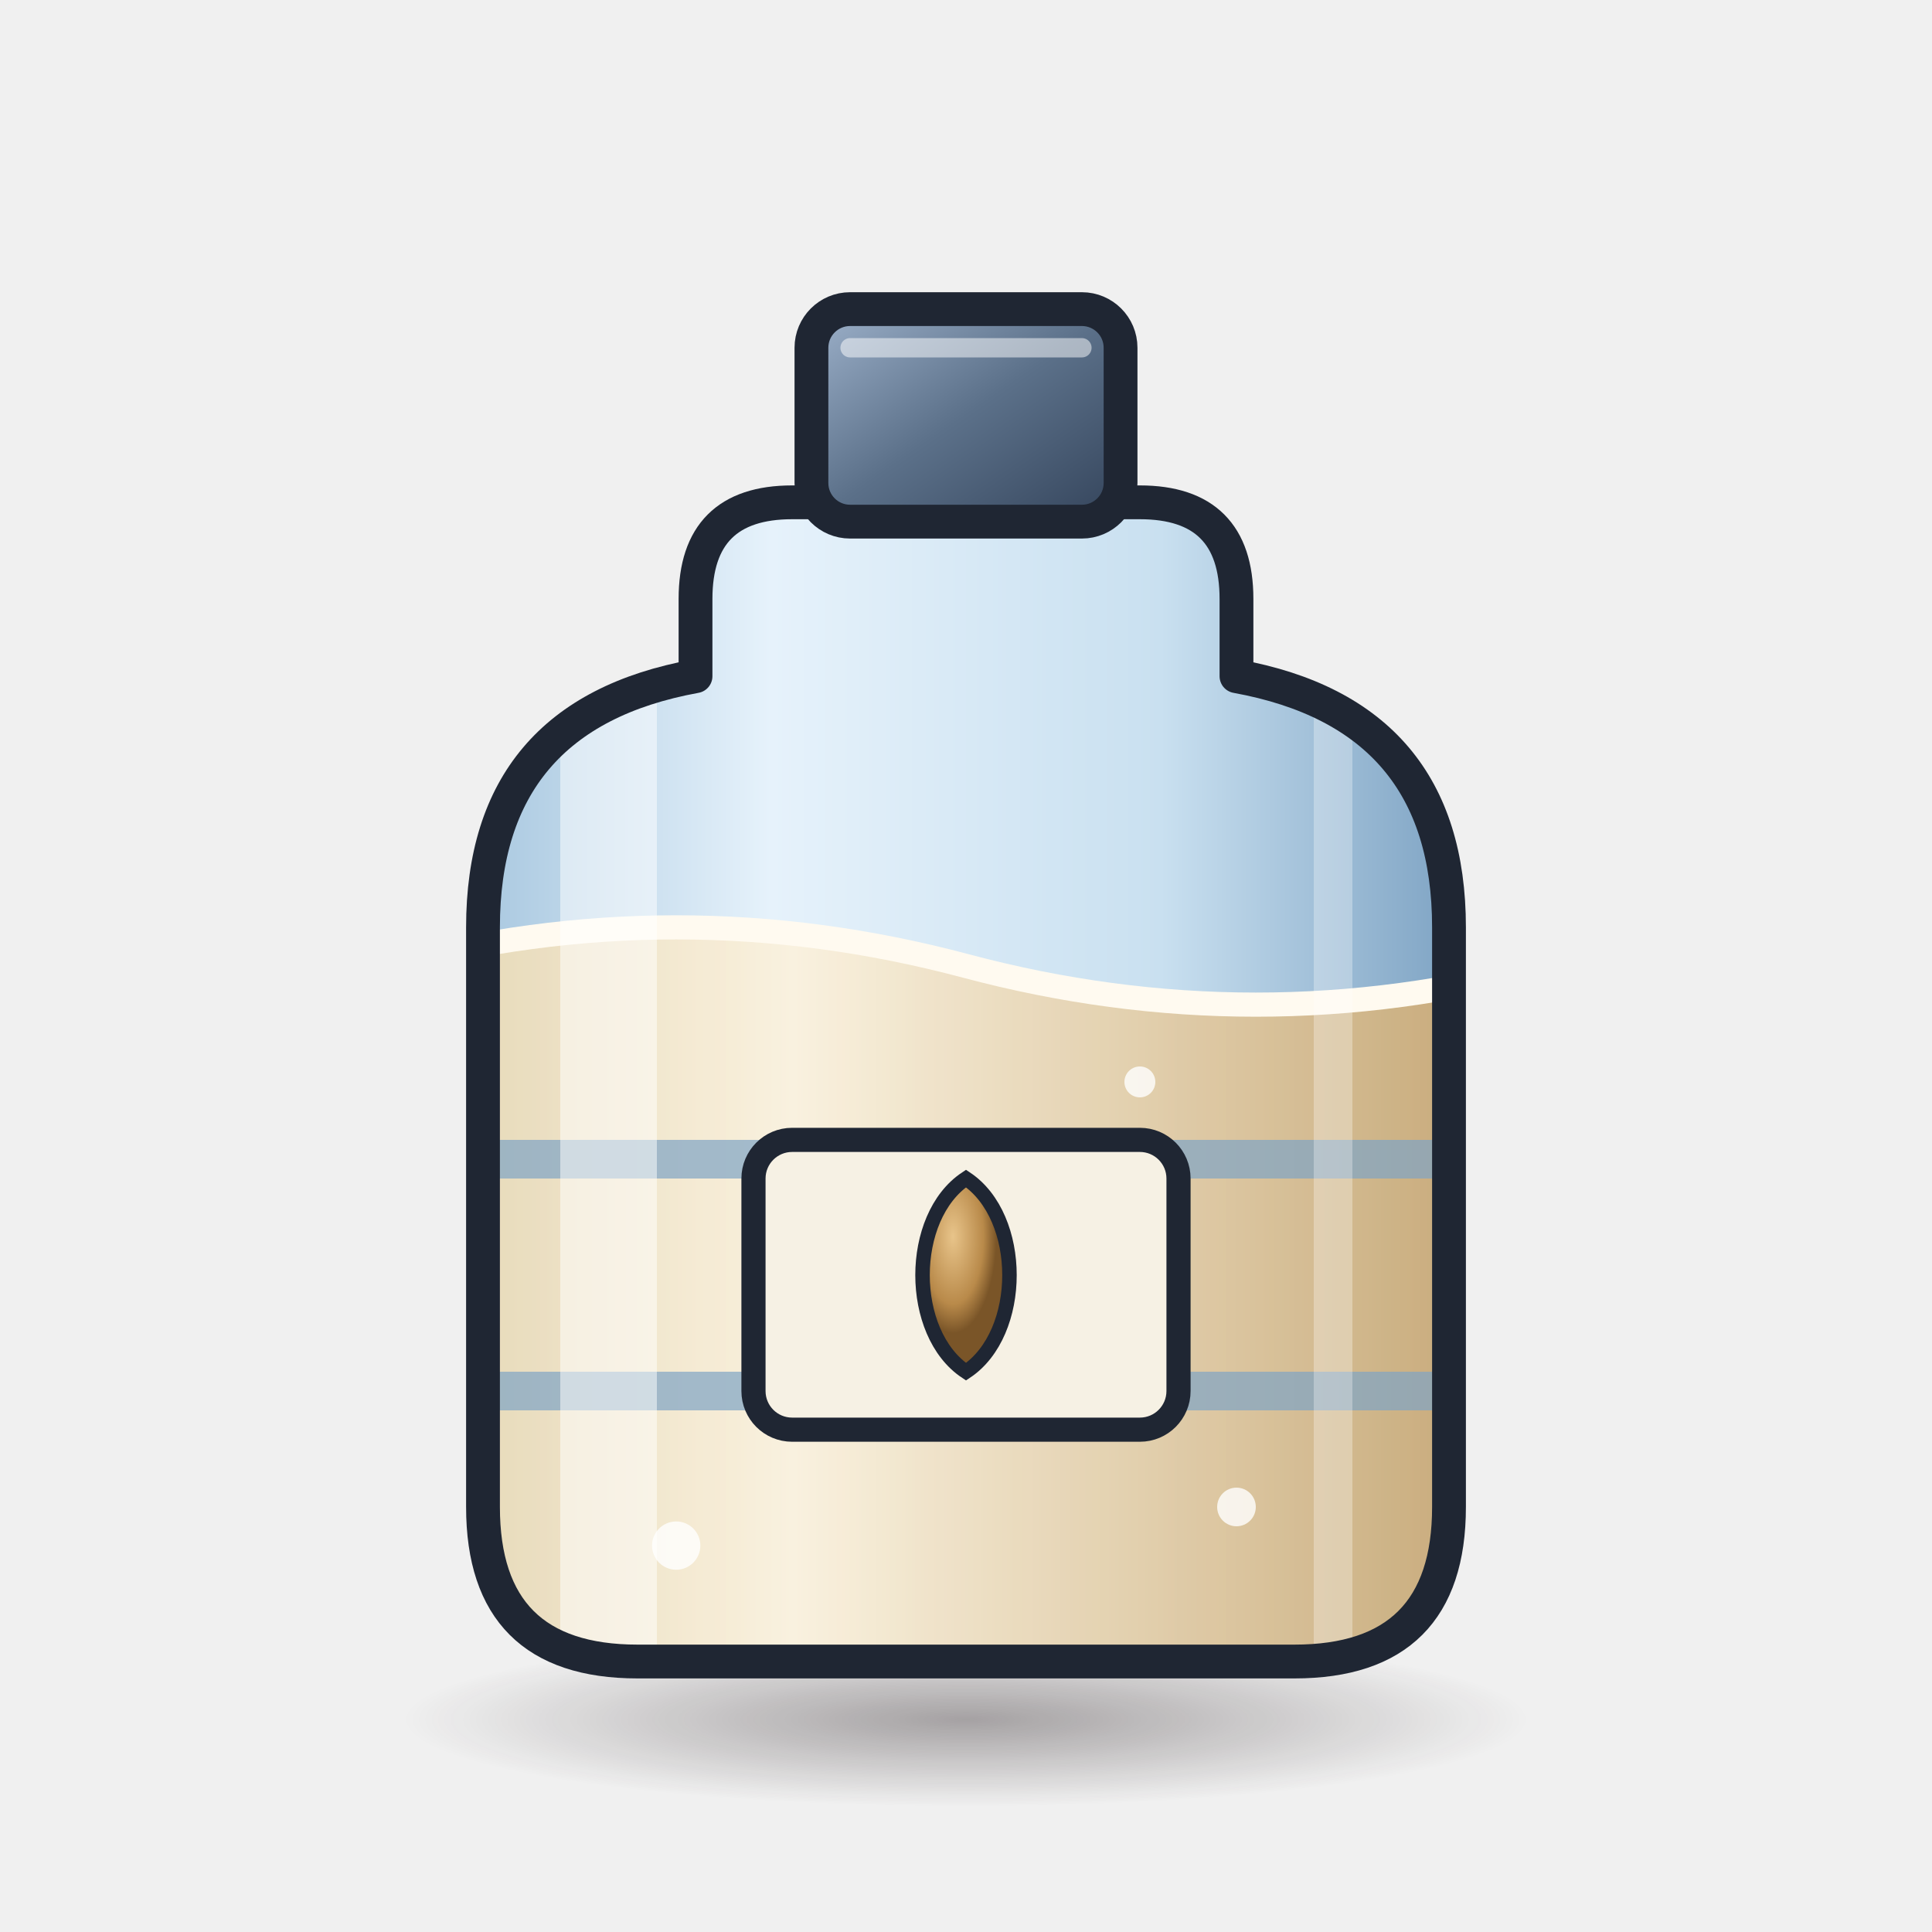
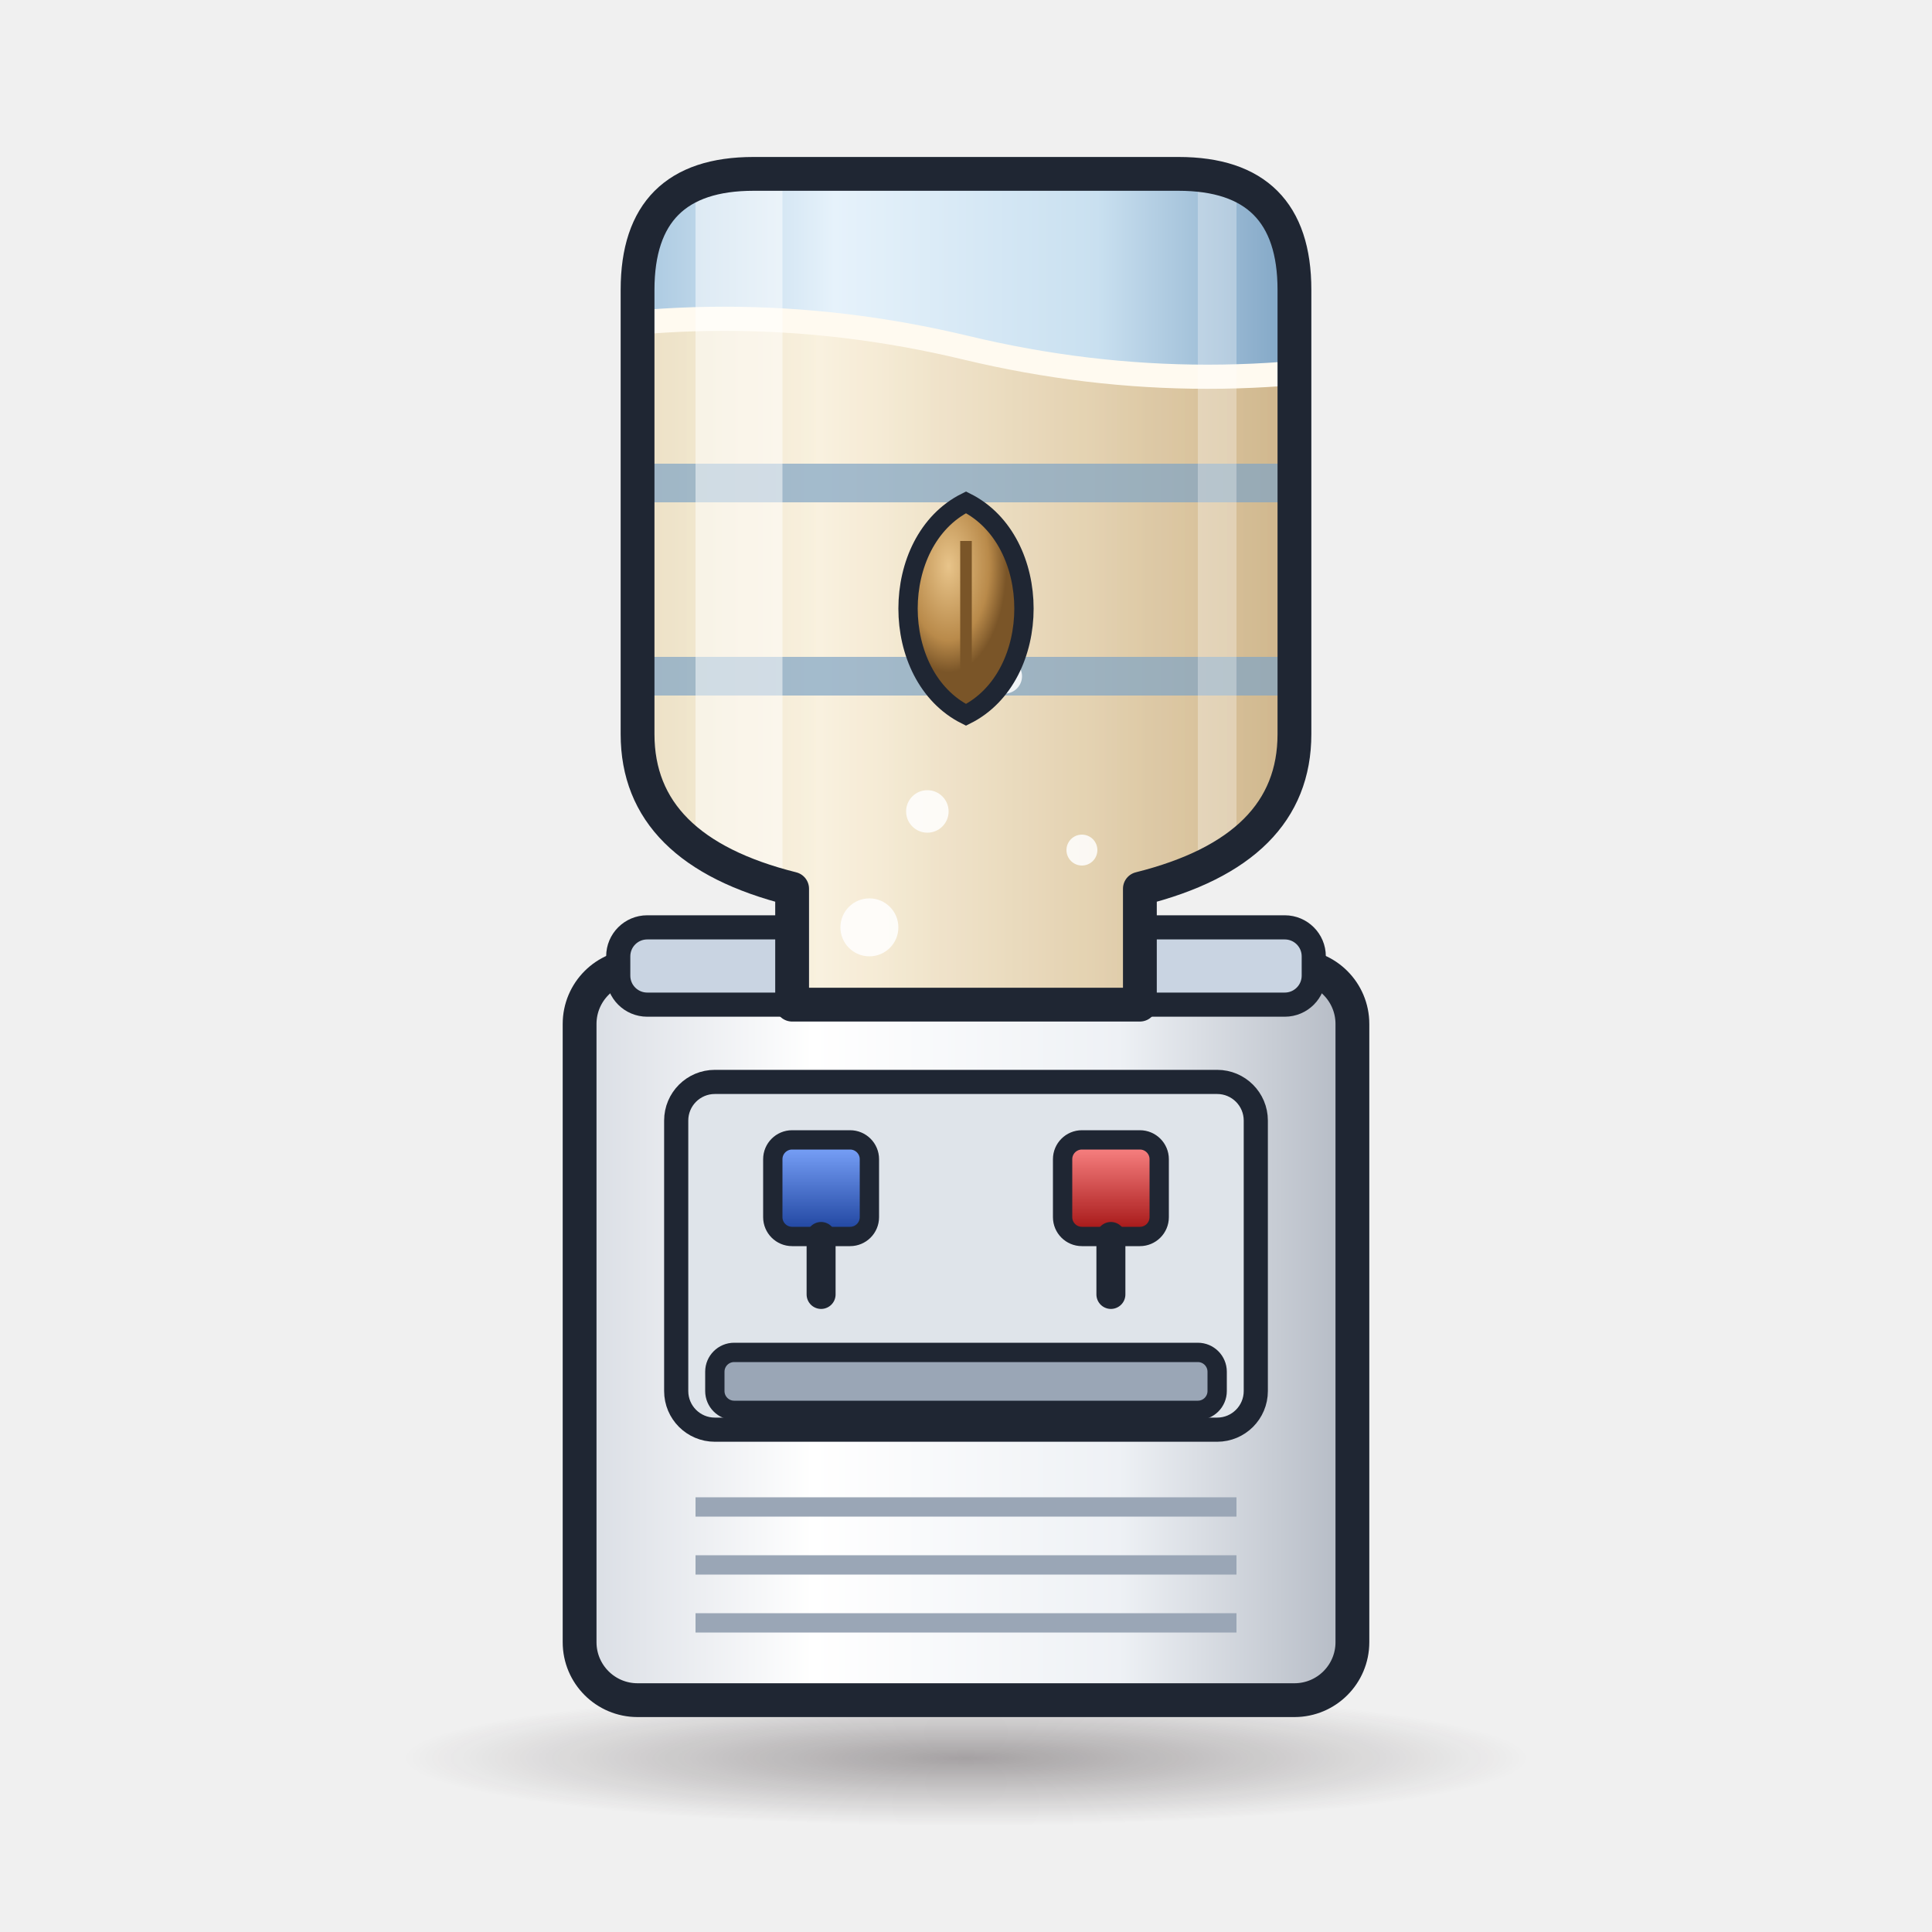
<svg xmlns="http://www.w3.org/2000/svg" viewBox="0 0 200 200">
  <defs>
    <radialGradient id="sh" cx="0.5" cy="0.5" r="0.5">
      <stop offset="0" stop-color="#1a1014" stop-opacity="0.35" />
      <stop offset="1" stop-color="#1a1014" stop-opacity="0" />
    </radialGradient>
    <linearGradient id="bl" x1="0" y1="0" x2="1" y2="1">
      <stop offset="0" stop-color="#9fb3cc" />
      <stop offset="0.5" stop-color="#5b7089" />
      <stop offset="1" stop-color="#33435a" />
    </linearGradient>
    <clipPath id="cj">
-       <path d="M72 62Q72 52 82 52H118Q128 52 128 62V70Q150 74 150 96V156Q150 172 134 172H66Q50 172 50 156V96Q50 74 72 70Z" />
+       <path d="M66 30Q66 18 78 18H122Q134 18 134 30V76Q134 88 118 92V104H82V92Q66 88 66 76Z" />
    </clipPath>
    <linearGradient id="plas" x1="0" y1="0" x2="1" y2="0">
      <stop offset="0" stop-color="#a9c8e0" />
      <stop offset="0.3" stop-color="#e6f2fb" />
      <stop offset="0.7" stop-color="#c9e0f0" />
      <stop offset="1" stop-color="#7fa4c4" />
    </linearGradient>
    <linearGradient id="liq" x1="0" y1="0" x2="1" y2="0">
      <stop offset="0" stop-color="#e9d6ad" />
      <stop offset="0.35" stop-color="#fbf1dc" />
      <stop offset="1" stop-color="#c9a46a" />
    </linearGradient>
    <radialGradient id="ab" cx="0.35" cy="0.3" r="0.5">
      <stop offset="0" stop-color="#e8c48a" />
      <stop offset="0.7" stop-color="#b98a4a" />
      <stop offset="1" stop-color="#7a5528" />
    </radialGradient>
+     <linearGradient id="cool" x1="0" y1="0" x2="1" y2="0">
+       <stop offset="0" stop-color="#d9dde4" />
+       <stop offset="0.3" stop-color="#ffffff" />
+       <stop offset="0.7" stop-color="#eef1f5" />
+       <stop offset="1" stop-color="#b4bac4" />
+     </linearGradient>
+     <linearGradient id="tapb" x1="0" y1="0" x2="0" y2="1">
+       <stop offset="0" stop-color="#7fa8ff" />
+       <stop offset="1" stop-color="#1a3f9a" />
+     </linearGradient>
+     <linearGradient id="tapr" x1="0" y1="0" x2="0" y2="1">
+       <stop offset="0" stop-color="#ff8a8a" />
+       <stop offset="1" stop-color="#a01010" />
+     </linearGradient>
  </defs>
-   <ellipse cx="100" cy="178" rx="58" ry="9" fill="url(#sh)" />
-   <path d="M72 62Q72 52 82 52H118Q128 52 128 62V70Q150 74 150 96V156Q150 172 134 172H66Q50 172 50 156V96Q50 74 72 70Z" fill="url(#plas)" />
+   <ellipse cx="100" cy="182" rx="58" ry="7" fill="url(#sh)" />
+   <rect x="60" y="100" width="80" height="76" rx="6" fill="url(#cool)" stroke="#1f2633" stroke-width="3.5" />
+   <rect x="70" y="112" width="60" height="36" rx="4" fill="#dfe4ea" stroke="#1f2633" stroke-width="2.5" />
+   <rect x="80" y="118" width="10" height="10" rx="2" fill="url(#tapb)" stroke="#1f2633" stroke-width="2" />
+   <rect x="110" y="118" width="10" height="10" rx="2" fill="url(#tapr)" stroke="#1f2633" stroke-width="2" />
+   <path d="M85 128V134M115 128V134" stroke="#1f2633" stroke-width="3" stroke-linecap="round" />
+   <rect x="74" y="140" width="52" height="6" rx="2" fill="#9aa6b6" stroke="#1f2633" stroke-width="2" />
+   <g stroke="#9aa6b6" stroke-width="2">
+     <path d="M72 156H128M72 162H128M72 168H128" />
+   </g>
+   <rect x="64" y="96" width="72" height="8" rx="3" fill="#c9d4e2" stroke="#1f2633" stroke-width="2.5" />
+   <path d="M66 30Q66 18 78 18H122Q134 18 134 30V76Q134 88 118 92V104H82V92Q66 88 66 76Z" fill="url(#plas)" />
  <g clip-path="url(#cj)">
-     <path d="M40 100Q70 92 100 100T160 100V180H40Z" fill="url(#liq)" opacity=".92" />
-     <path d="M40 100Q70 92 100 100T160 100" fill="none" stroke="#fffaf0" stroke-width="2.5" />
+     <path d="M50 36Q75 30 100 36T150 36V110H50Z" fill="url(#liq)" opacity=".92" />
+     <path d="M50 36Q75 30 100 36T150 36" fill="none" stroke="#fffaf0" stroke-width="2.5" />
    <g stroke="#7fa4c4" stroke-width="4" opacity=".7">
-       <path d="M40 120H160M40 144H160" />
+       <path d="M50 50H150M50 70H150" />
    </g>
-     <g fill="#fff" opacity=".8">
-       <circle cx="70" cy="160" r="2.5" />
-       <circle cx="80" cy="146" r="1.8" />
-       <circle cx="128" cy="156" r="2" />
-       <circle cx="118" cy="112" r="1.6" />
+     <g fill="#fff" opacity=".85">
+       <circle cx="90" cy="96" r="3" />
+       <circle cx="96" cy="84" r="2.2" />
+       <circle cx="104" cy="70" r="1.8" />
+       <circle cx="100" cy="56" r="1.5" />
+       <circle cx="112" cy="88" r="1.6" />
    </g>
-     <rect x="58" y="0" width="10" height="200" fill="#fff" opacity=".5" />
-     <rect x="136" y="0" width="4" height="200" fill="#fff" opacity=".3" />
+     <rect x="72" y="0" width="9" height="200" fill="#fff" opacity=".5" />
+     <rect x="124" y="0" width="4" height="200" fill="#fff" opacity=".3" />
  </g>
-   <path d="M72 62Q72 52 82 52H118Q128 52 128 62V70Q150 74 150 96V156Q150 172 134 172H66Q50 172 50 156V96Q50 74 72 70Z" fill="none" stroke="#1f2633" stroke-width="3.5" stroke-linejoin="round" />
-   <rect x="78" y="118" width="44" height="30" rx="4" fill="#f6f1e4" stroke="#1f2633" stroke-width="2.5" />
-   <path d="M100 122C106 126 106 138 100 142C94 138 94 126 100 122Z" fill="url(#ab)" stroke="#1f2633" stroke-width="1.5" />
-   <rect x="84" y="32" width="32" height="22" rx="4" fill="url(#bl)" stroke="#1f2633" stroke-width="3.5" />
-   <path d="M88 36H112" stroke="#fff" stroke-width="2" opacity=".5" stroke-linecap="round" />
+   <path d="M66 30Q66 18 78 18H122Q134 18 134 30V76Q134 88 118 92V104H82V92Q66 88 66 76Z" fill="none" stroke="#1f2633" stroke-width="3.5" stroke-linejoin="round" />
+   <path d="M100 52C108 56 108 70 100 74C92 70 92 56 100 52Z" fill="url(#ab)" stroke="#1f2633" stroke-width="2" />
+   <path d="M100 56V70" stroke="#7a5528" stroke-width="1.2" />
</svg>
